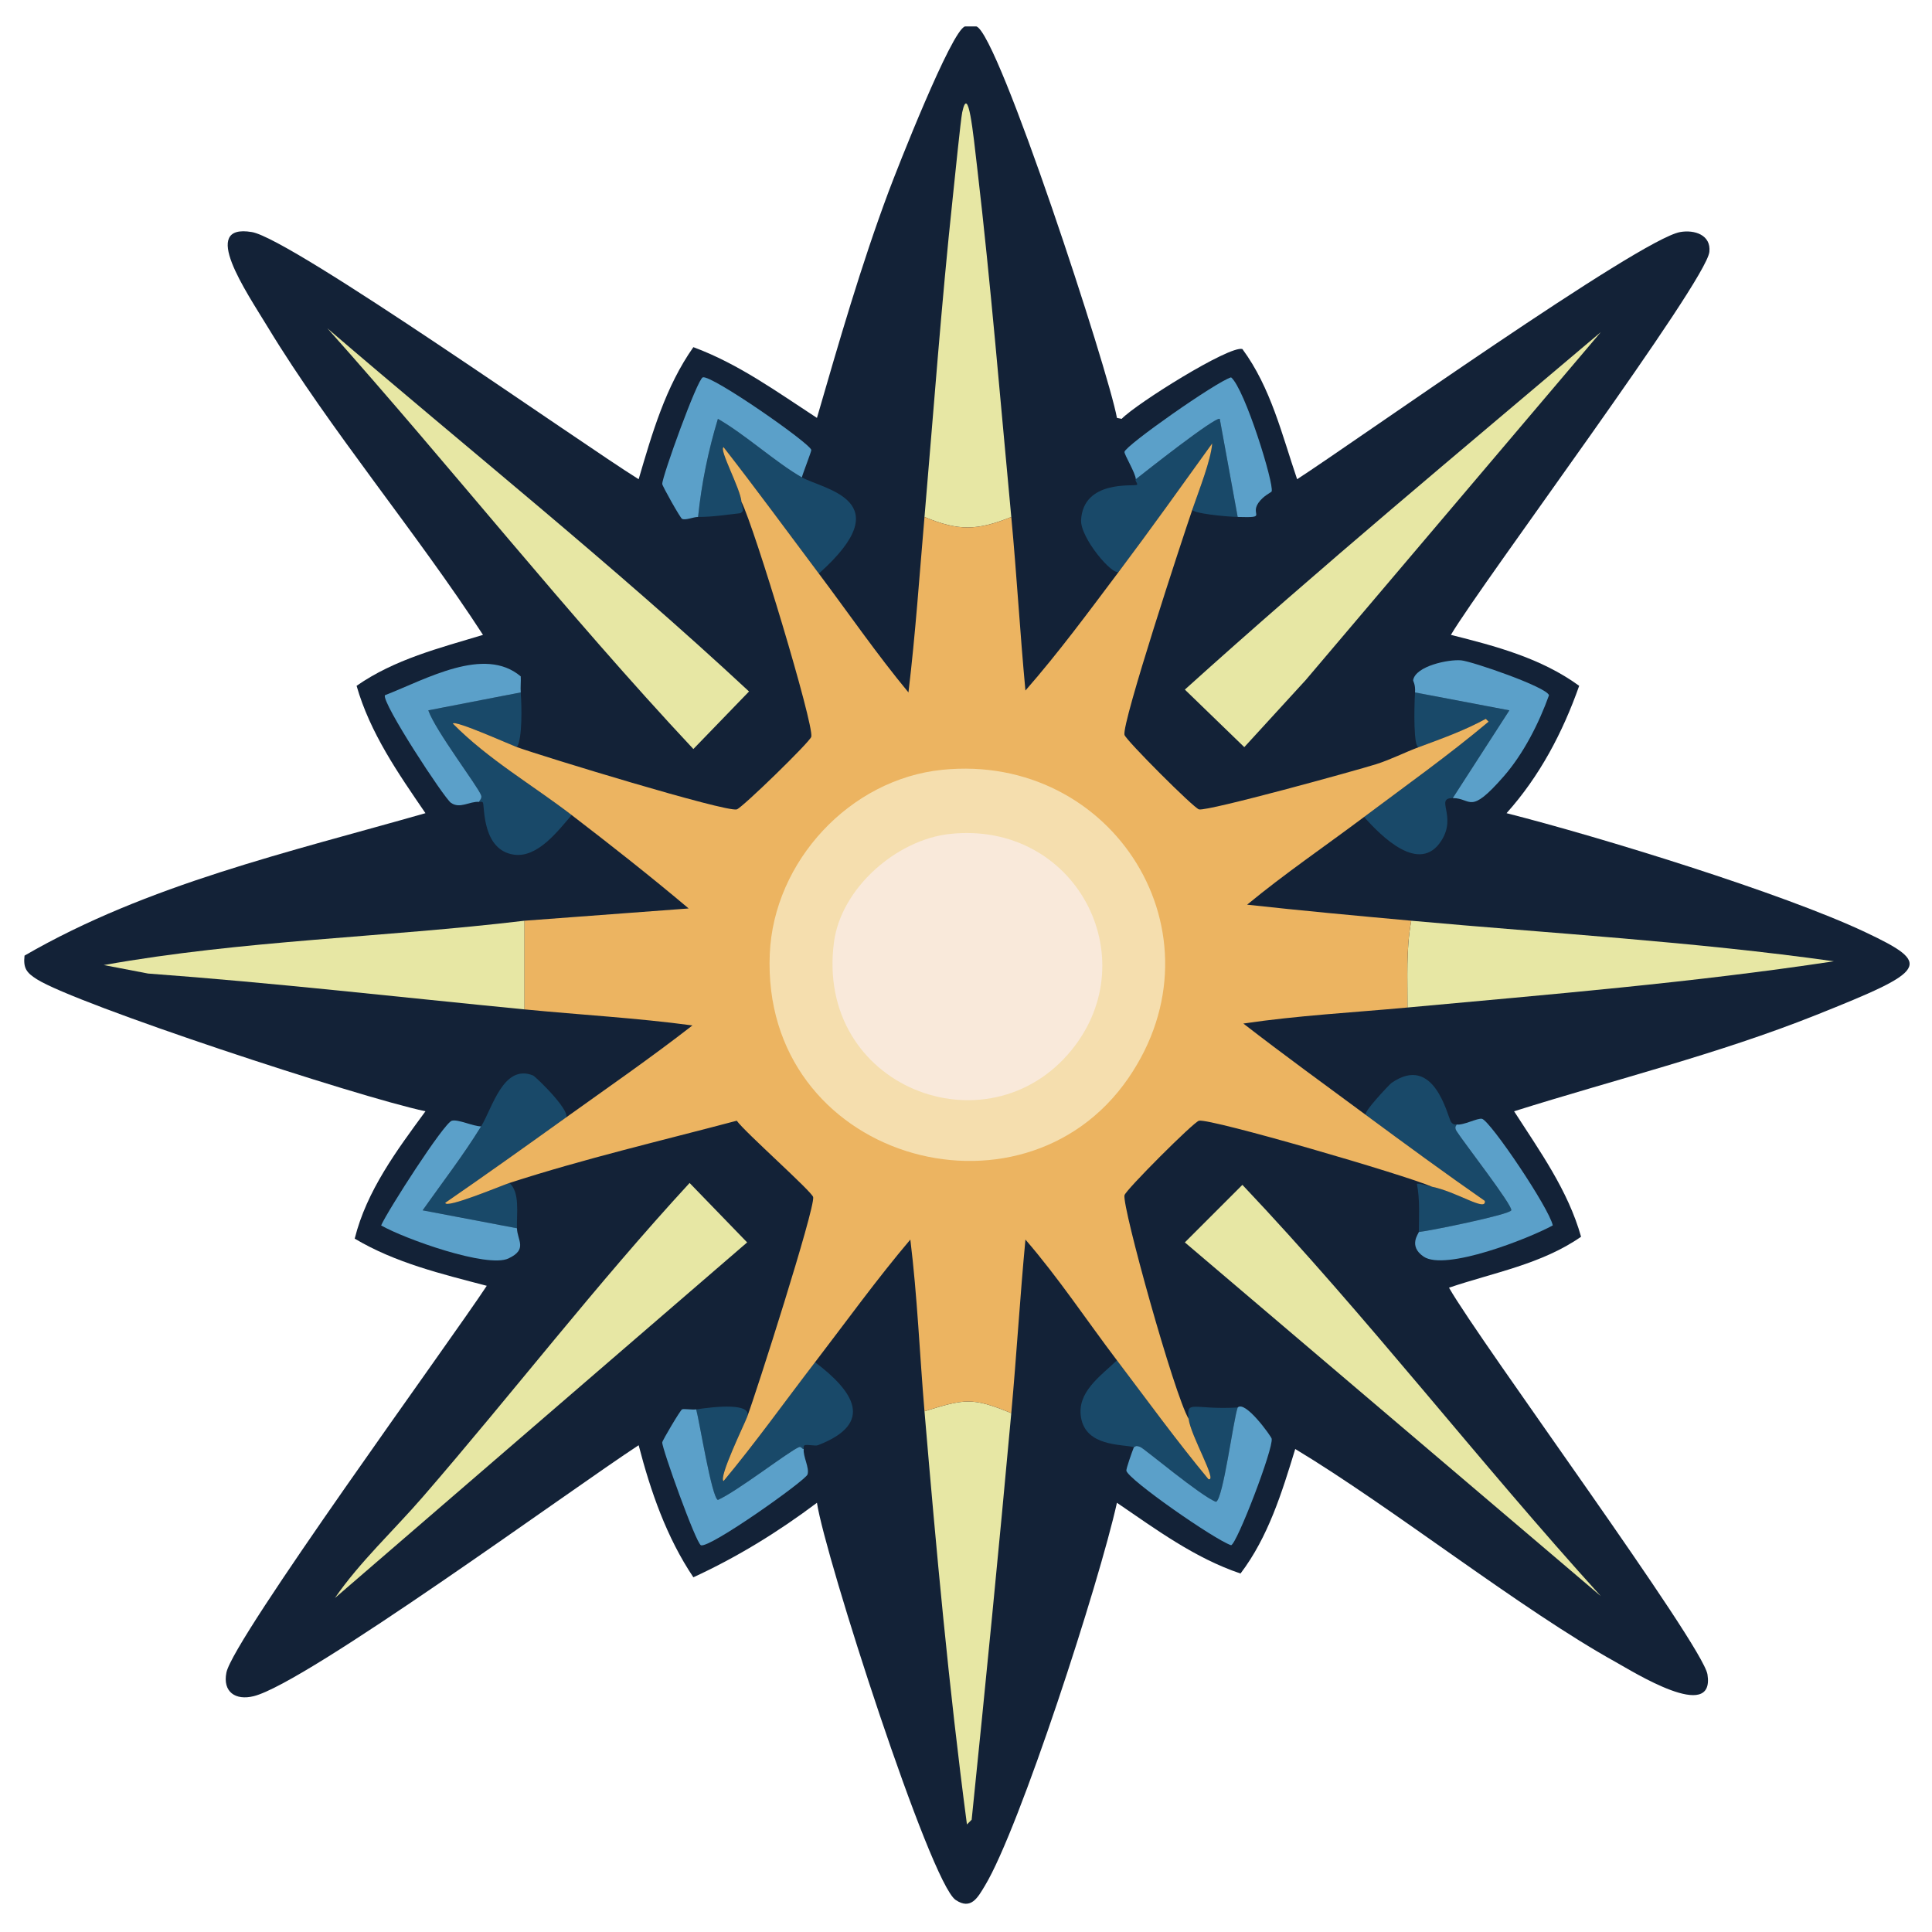
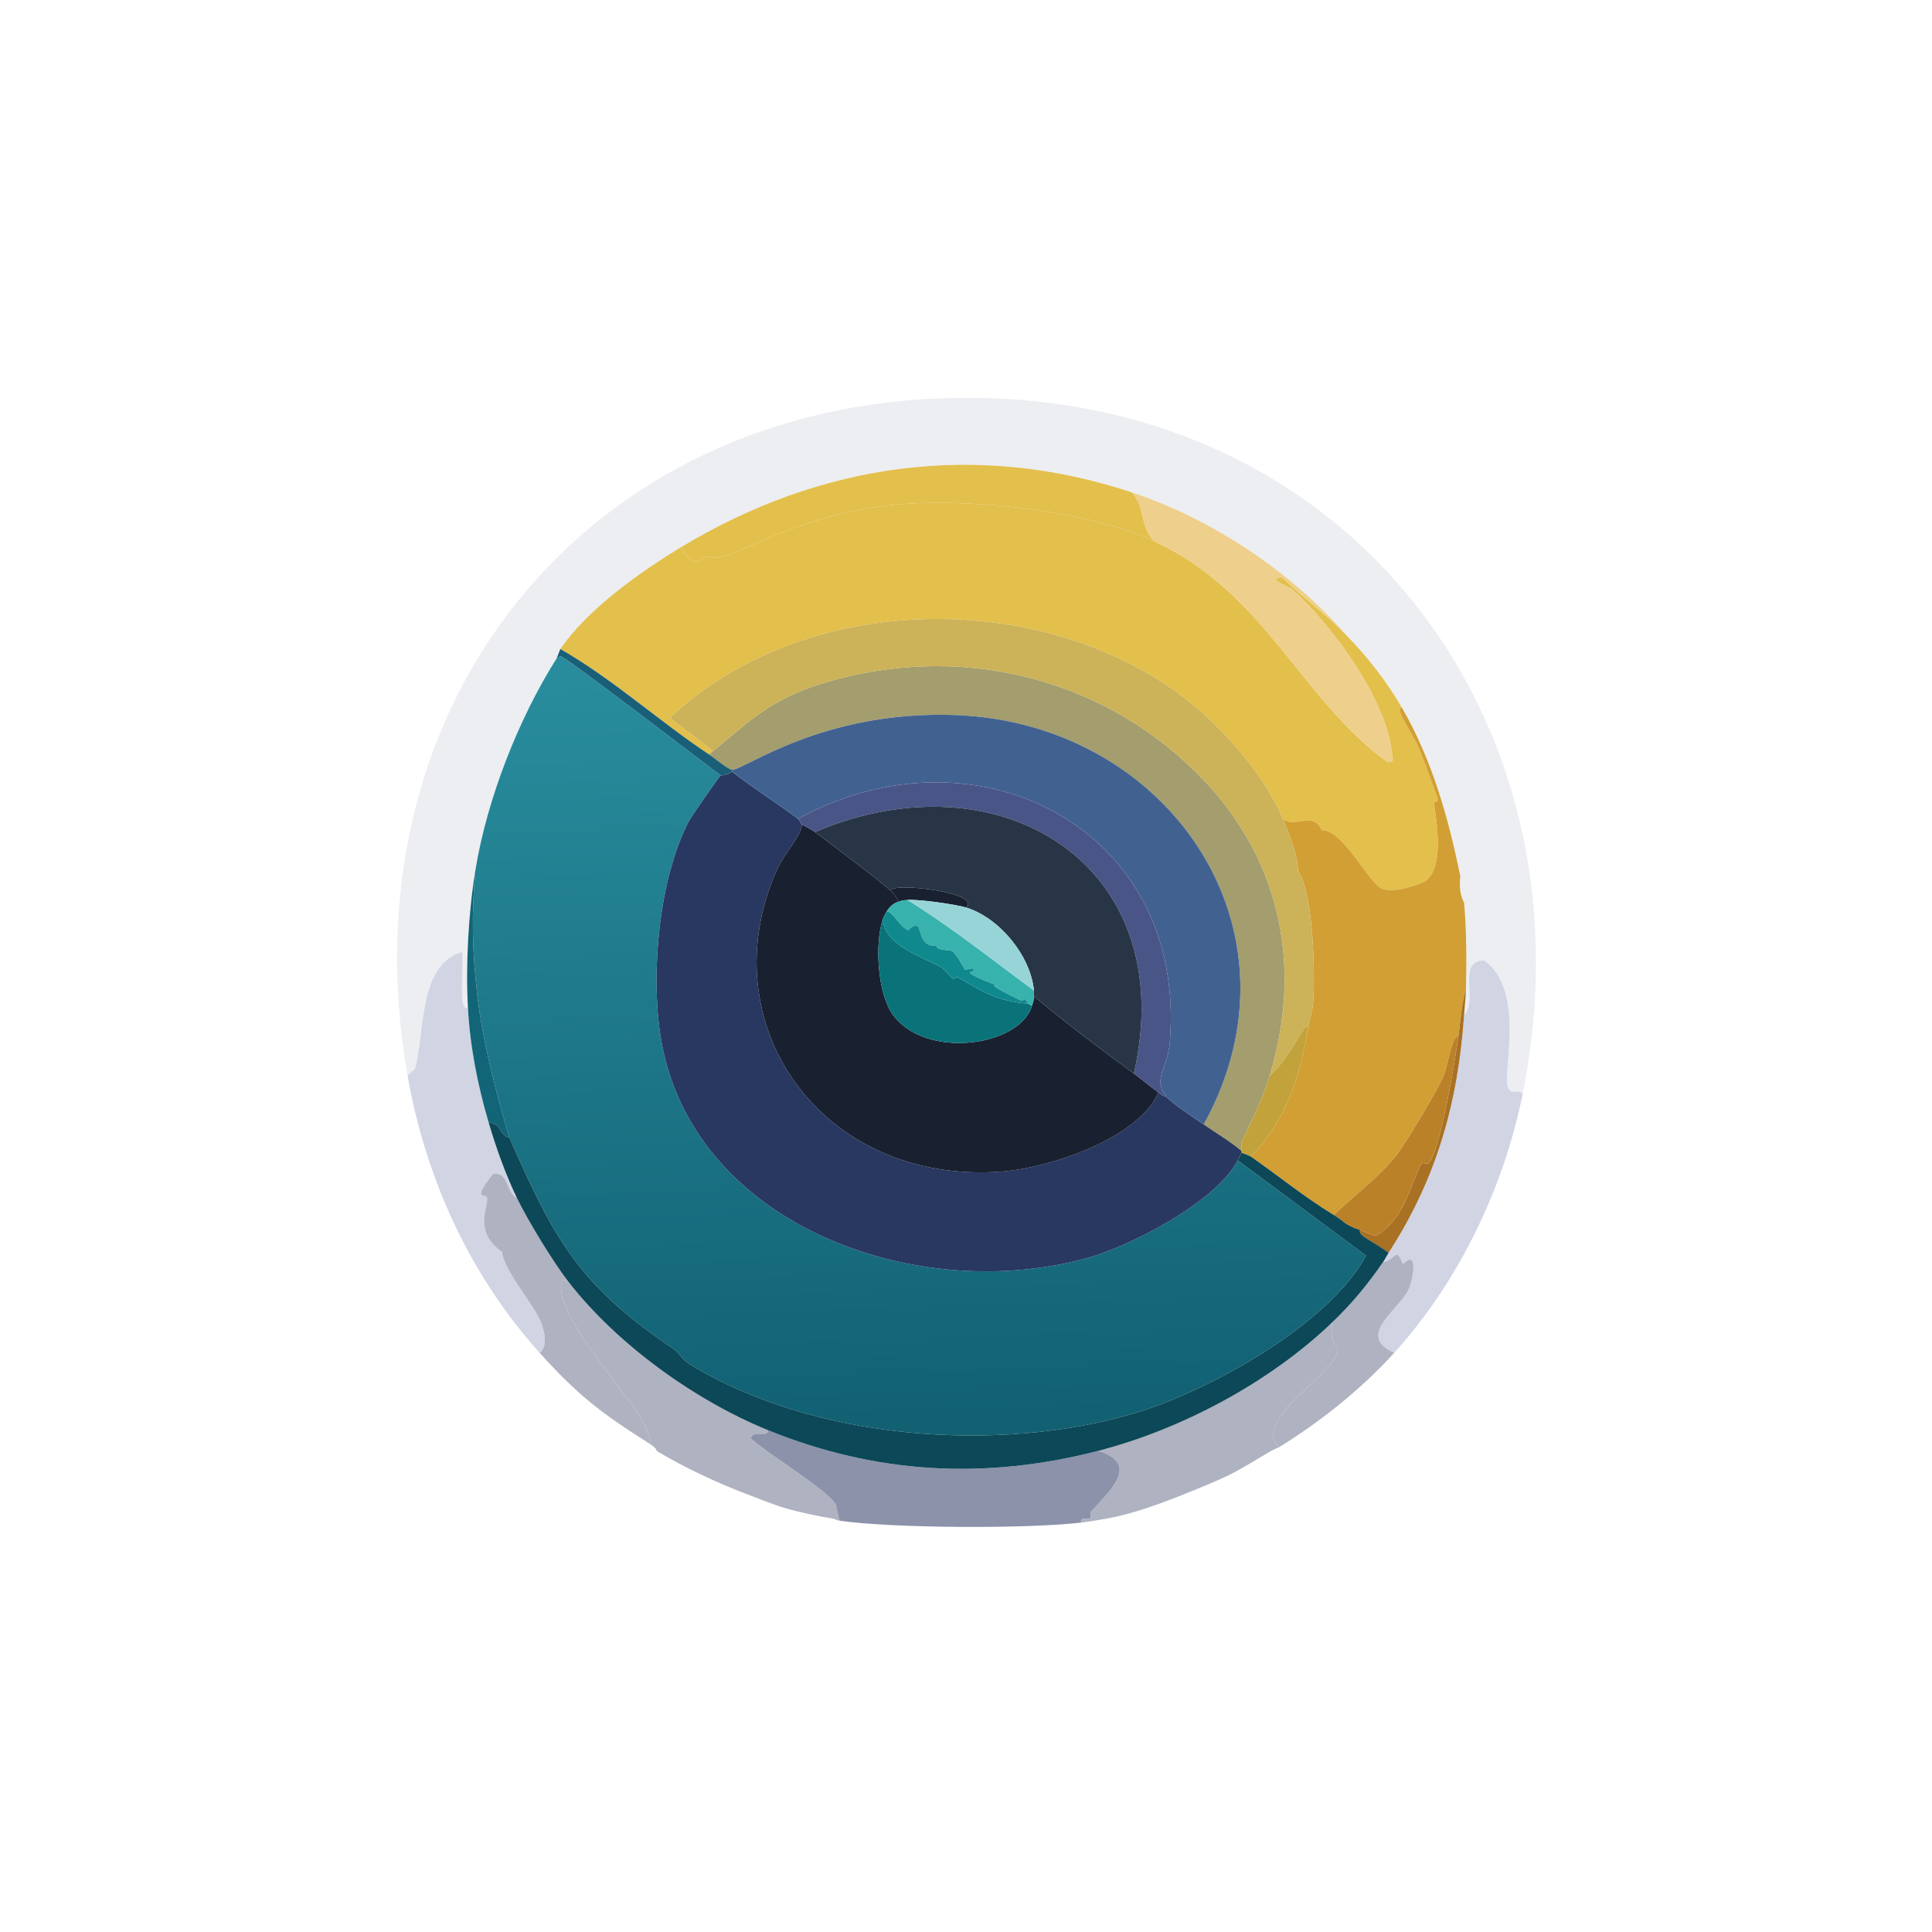
<svg xmlns="http://www.w3.org/2000/svg" id="Layer_1" data-name="Layer 1" viewBox="0 0 1024 1024">
  <defs>
    <style>
      .cls-1 {
-         fill: #f9e9da;
+         fill: #a49d6d;
      }

-       .cls-1, .cls-2, .cls-3, .cls-4, .cls-5, .cls-6, .cls-7 {
+       .cls-1, .cls-2, .cls-3, .cls-4, .cls-5, .cls-6, .cls-7, .cls-8, .cls-9, .cls-10, .cls-11, .cls-12, .cls-13, .cls-14, .cls-15, .cls-16, .cls-17, .cls-18, .cls-19, .cls-20, .cls-21, .cls-22, .cls-23, .cls-24, .cls-25 {
        stroke-width: 0px;
      }

      .cls-2 {
-         fill: #5ba0c9;
+         fill: #1a5f78;
      }

      .cls-3 {
-         fill: #194969;
+         fill: #afb2c0;
      }

      .cls-4 {
-         fill: #ecb461;
+         fill: #4a5587;
      }

      .cls-5 {
-         fill: #f5deae;
+         fill: url(#linear-gradient);
      }

      .cls-6 {
-         fill: #e7e7a4;
+         fill: #eceef2;
      }

      .cls-7 {
-         fill: #132237;
+         fill: #d1d4e3;
+       }
+ 
+       .cls-8 {
+         fill: #c2a23a;
+       }
+ 
+       .cls-9 {
+         fill: #bb8128;
+       }
+ 
+       .cls-10 {
+         fill: #ccb258;
+       }
+ 
+       .cls-11 {
+         fill: #097379;
+       }
+ 
+       .cls-12 {
+         fill: #116576;
+       }
+ 
+       .cls-13 {
+         fill: #d29f34;
+       }
+ 
+       .cls-14 {
+         fill: #0c4857;
+       }
+ 
+       .cls-15 {
+         fill: #e3bf4c;
+       }
+ 
+       .cls-16 {
+         fill: #a97123;
+       }
+ 
+       .cls-17 {
+         fill: #416291;
+       }
+ 
+       .cls-18 {
+         fill: #0f898e;
+       }
+ 
+       .cls-19 {
+         fill: #97d4d8;
+       }
+ 
+       .cls-20 {
+         fill: #8b92aa;
+       }
+ 
+       .cls-21 {
+         fill: #192030;
+       }
+ 
+       .cls-22 {
+         fill: #eecf8b;
+       }
+ 
+       .cls-23 {
+         fill: #283860;
+       }
+ 
+       .cls-24 {
+         fill: #283547;
+       }
+ 
+       .cls-25 {
+         fill: #38b2ac;
      }
    </style>
+     <linearGradient id="linear-gradient" x1="479.75" y1="356.95" x2="493.14" y2="751.72" gradientUnits="userSpaceOnUse">
+       <stop offset="0" stop-color="#288c9c" />
+       <stop offset="1" stop-color="#116173" />
+     </linearGradient>
  </defs>
-   <path class="cls-7" d="M511.5,14h6c11.62,3.65,70.14,182.97,74.5,207.5l2.5.5c7.72-8.05,57.21-39.07,64-37,15.11,20.49,20.96,45.41,29,69,30.6-19.8,181.48-127.14,203-131,7.58-1.36,16.48,1.5,15.5,10.5-1.76,16.08-120.3,174.92-137,203,23.76,5.95,47.84,12.32,68,27-8.71,24.67-20.91,47.9-38.5,67.5,49.99,12.72,146.17,42.34,190,63,36.22,17.08,33.24,20.36-26,44-51.94,20.73-106.75,34.21-160,51,13.62,21.17,28.55,41.83,35.5,66.5-20.94,14.58-46.34,18.98-70,27,16.51,28.96,134.52,189.23,137,205,4.07,25.9-39.66-1.6-48.5-6.5-50.67-28.09-118.24-81.85-170-113-7.03,22.96-14.25,46.57-29,66-24.27-8.2-44.63-23.28-65.5-37.5-9.39,42.32-51.57,172.61-70,203-3.69,6.09-7.28,13.07-15.5,7.5-13.59-9.21-69.19-181.97-73.5-210.5-20.48,15.4-42.21,28.78-65.5,39.5-14.23-21.2-22.63-45.48-29-70-35.13,22.91-176.06,126.05-204,133-9.75,2.43-16.54-2.29-14.5-12.5,3.58-17.94,118.82-175.83,138-205-24.01-6.3-48.44-12.15-70-25,6.33-25.38,22.33-46.82,37.5-67.5-36.16-7.66-184.98-56.68-206-70-5.44-3.45-7.24-5.82-6.5-12.5,65.11-37.73,140.53-54.93,212.5-75.5-14.48-21.16-29.36-42.53-36.5-67.5,20.09-14.04,43.91-20.02,67-27-34.86-53.76-81.14-108.81-114-163-11.58-19.1-36.5-55.22-8.5-50.5,21.05,3.55,174.3,111.91,205,131,7.1-24.19,14.25-49.11,29-70,23.92,8.83,44.34,23.71,65.5,37.5,11.67-40.26,23.33-80.7,38-120,4.29-11.49,33.37-85.64,40.5-87.5Z" />
+   <path class="cls-6" d="M807,580c-2.14-3.93-6.15,1.89-8-4.5-2.36-8.15,9.52-51.2-12.5-66.5-14.65.65-2.68,20.89-10.5,29,.33-4.74.87-9.18,1-14,.36-13.65.28-32.06-1-45.5-.07-.73-3.06-3.92-2-14-6.3-31.06-14.96-61.9-31-89.5-8.31-14.3-18.5-27.18-30-39-29.14-33.37-71.05-61.1-113-75-82.63-27.37-165.03-15.65-239,29-21.78,13.15-49.59,32.86-64,54-.31.45-1.65,4.45-2,5-20.27,32.06-36.88,74.62-43,112-3.71,22.68-5.24,50.11-4,73-4.96,2.51-2.38-17.24-3-29.5-23.39,6.91-19.58,41.78-25,62l-4,3.5c-35.28-201.1,101.24-364.47,306.5-359,199.41,5.31,323.34,176.96,284.5,369Z" />
+   <path class="cls-7" d="M807,580c-10.07,49.78-33.8,99.2-68,137-21.28-9.22,3.7-23.43,8-34.5,1.82-4.68,5.04-20.74-3.5-12.5-3.61-9.8-3.61-2.18-10.5-1,1.12-1.62,1.95-3.38,3-5,25.44-39.38,36.77-79.46,40-126,7.82-8.11-4.15-28.35,10.5-29,22.02,15.3,10.14,58.35,12.5,66.5,1.85,6.39,5.86.57,8,4.5Z" />
+   <path class="cls-7" d="M248,534c1.12,20.68,5.17,41.18,11,61,3.9,13.25,9,27.58,15,40-6.29-3.52-3.78-13.41-12.5-13-11.69,14.55-4.15,10.71-3.5,12.5,1.64,4.53-8,17.52,8,29,1.57,10.96,17.72,28.68,21,38,1.62,4.6,3.43,12.22-1,15.5-37.01-41.13-60.44-92.52-70-147l4-3.5c5.42-20.22,1.61-55.09,25-62,.62,12.26-1.96,32.01,3,29.5Z" />
+   <path class="cls-3" d="M301,679c25.63,33.23,67.26,63.26,106,79,.34,4.54-8.27-.74-9,4.5,8.96,8.12,40.92,27.36,45,35,.42.78,1,5.57,2,8.5-2.08-.3-2.32-.89-3-1-8.55-1.38-18.76-3.52-27-6-4.91-1.48-13.67-4.97-19-7-16.01-6.08-33.3-14.19-48-23-.24-.15.84-.94-4-4,2.68-.45-3.8-12.5-5-14.5-8.4-14.02-47.26-56.74-41-72l3,.5Z" />
+   <path class="cls-3" d="M678,767c-.29.18-1.98.66-6,3-6.92,4.04-13.8,8.49-21,12-5.27,2.57-15.26,6.71-21,9-14.22,5.68-28.85,11.3-44,14-4.28.76-8.7,1.49-13,2-.67-3.51,3.43-1.04,5-2.5.35-.32-.35-2.61,0-3,10.3-11.45,26.67-25.58,4-32.5,44.27-11.42,90.86-36.25,124-68-1.19,12.92,2.87,11.83,3,12.5,2.57,13.37-46.63,38.13-31,53.5Z" />
+   <path class="cls-3" d="M274,635c5.69,11.77,19.04,33.68,27,44l-3-.5c-6.26,15.26,32.6,57.98,41,72,1.2,2,7.68,14.05,5,14.5-25.25-15.93-37.84-25.59-58-48,4.43-3.28,2.62-10.9,1-15.5-3.28-9.32-19.43-27.04-21-38-16-11.48-6.36-24.47-8-29-.65-1.79-8.19,2.05,3.5-12.5,8.72-.41,6.21,9.48,12.5,13Z" />
+   <path class="cls-3" d="M739,717c-17.05,18.85-39.33,36.7-61,50-15.63-15.37,33.57-40.13,31-53.5-.13-.67-4.19.42-3-12.5,10.65-10.2,18.64-19.93,27-32,6.89-1.18,6.89-8.8,10.5,1,8.54-8.24,5.32,7.82,3.5,12.5-4.3,11.07-29.28,25.28-8,34.5Z" />
+   <path class="cls-20" d="M582,769c22.67,6.92,6.3,21.05-4,32.5-.35.39.35,2.68,0,3-1.57,1.46-5.67-1.01-5,2.5-28.32,3.36-100.02,3.06-128-1-1-2.93-1.58-7.72-2-8.5-4.08-7.64-36.04-26.88-45-35,.73-5.24,9.34.04,9-4.5,57.37,23.31,115.18,26.43,175,11Z" />
  <g>
-     <path class="cls-6" d="M848.5,176l-156.5,184.5-32.5,35.5-31.5-30.5c71.95-64.94,146.56-126.85,220.5-189.5Z" />
-     <path class="cls-6" d="M173.5,174c74.59,64.07,151.49,125.48,223.5,192.5l-29.5,30.5c-67.3-71.88-128.41-149.49-194-223Z" />
-     <path class="cls-6" d="M658.5,628c66.26,69.95,125.18,146.64,190,218l-220.5-187.5,30.5-30.5Z" />
-     <path class="cls-6" d="M365.5,627l30.5,31.5-218.5,188.5c13.14-19.11,31.11-35.73,46.5-53.5,47.67-55.04,92.12-112.91,141.5-166.5Z" />
    <g>
-       <path class="cls-3" d="M425,253c11.5,6.47,52.75,12.01,9,51-16.78-22.37-33.31-44.95-50.5-67-2.53,1.2,8.99,22.03,9.5,29,.26,3.57,1.95,4.38-.5,6-7.85.85-14.46,1.99-22.5,2,1.79-17.6,5.38-35.1,10.5-52,14.4,8.2,31.15,23.49,44.5,31Z" />
-       <path class="cls-2" d="M425,253c-13.35-7.51-30.1-22.8-44.5-31-5.12,16.9-8.71,34.4-10.5,52-2.58,0-6.62,1.9-8.5,1-.96-.46-10.49-17.44-10.5-18.5-.05-3.92,18.6-55.61,21.5-56.5,4.65-1.43,57.03,35.06,57.5,38.5.1.76-4.42,12.26-5,14.5Z" />
+       <path class="cls-15" d="M612,287c58.91,27.51,77.25,83.43,123.5,117l2.5-.5c-.15-29.57-32.3-72.61-53.5-91.5-.51-.45-14.32-5.75-5-6,10.57,10.34,23.23,19.44,33.5,30,11.5,11.82,21.69,24.7,30,39-4.29.35,5.63,13.59,9,21.5,1.38,3.24,9.75,25.58,10,27,.37,2.07-2.1,1.32-2,2,1.44,10.21,5.63,34.16-4.5,41.5-1.22.88-15.49,6.79-23,4-6.86-2.54-20.72-31.59-32-31-4.69-10.56-14.19-.66-20.5-6-10.58-24.98-35.48-52.51-57.5-68-76.76-54.02-197.38-51.34-267.5,14.5l23,17.5c-.65.52-1.75,1.21-2,2-26.16-17.3-51.31-40.23-79-56,14.41-21.14,42.22-40.85,64-54,7.28,13.1,9.38,5.55,13.5,5,.45-.06,5.2,1.09,9,0,11.71-3.37,43.02-21.84,86-27,39.78-4.78,105.94,1.92,142.5,19Z" />
+       <path class="cls-13" d="M777,524c-2.36,8.04-2.85,16.72-4,25-3.97,1.23-5.18,14.58-8,21.5-2.88,7.07-20.23,36.01-25,42-9.27,11.66-22.41,21.13-33,31.5-15.43-9.38-29.28-20.67-44-31,18.33-18.98,25.83-41.55,30-67,.56-3.43,2.71-10.45,3-14.5,1.08-15.31.21-57.45-8-70-.27-7.75-4.52-19.28-8-27.5,6.31,5.34,15.81-4.56,20.5,6,11.28-.59,25.14,28.46,32,31,7.51,2.79,21.78-3.12,23-4,10.13-7.34,5.94-31.29,4.5-41.5-.1-.68,2.37.07,2-2-.25-1.42-8.62-23.76-10-27-3.37-7.91-13.29-21.15-9-21.5,16.04,27.6,24.7,58.44,31,89.5-1.06,10.08,1.93,13.27,2,14,1.28,13.44,1.36,31.85,1,45.5Z" />
+       <path class="cls-15" d="M600,261c7.15,7.89,3.96,18.32,12,26-36.56-17.08-102.72-23.78-142.5-19-42.98,5.16-74.29,23.63-86,27-3.8,1.09-8.55-.06-9,0-4.12.55-6.22,8.1-13.5-5,73.97-44.65,156.37-56.37,239-29Z" />
+       <path class="cls-22" d="M713,336c-10.27-10.56-22.93-19.66-33.5-30-9.32.25,4.49,5.55,5,6,21.2,18.89,53.35,61.93,53.5,91.5l-2.5.5c-46.25-33.57-64.59-89.49-123.5-117-8.04-7.68-4.85-18.11-12-26,41.95,13.9,83.86,41.63,113,75Z" />
+       <path class="cls-16" d="M776,538c-3.23,46.54-14.56,86.62-40,126-6.16-4.97-17.3-9.53-15-12,2.86.99,5.43,2.53,8.5,3,14.95-9.38,17.18-24.91,23.5-37.5,1.35-2.69,3.12,1.05,5-2,6.07-9.85,13.08-52.67,15-66.5,1.15-8.28,1.64-16.96,4-25-.13,4.82-.67,9.26-1,14Z" />
+       <path class="cls-1" d="M673,570c-3.77,12.45-9.57,23.77-15,35.5-.41.88.41,3.63,0,4.5-6.26-5.25-13.33-9.35-20-14,56.98-103.14-18.74-212.82-131.5-217-70.88-2.63-112.34,29.37-118.5,29-2-.12-9.35-6.25-12-8,.25-.79,1.35-1.48,2-2,19.88-15.94,30.48-28.73,65.5-38,70.3-18.61,144.21.63,194.5,53.5,41.38,43.5,52.21,99.72,35,156.5Z" />
+       <path class="cls-10" d="M680,434c3.48,8.22,7.73,19.75,8,27.5,8.21,12.55,9.08,54.69,8,70-.29,4.05-2.44,11.07-3,14.5,1.06-9.47-9.54,15.95-20,24,17.21-56.78,6.38-113-35-156.5-50.29-52.87-124.2-72.11-194.5-53.5-35.02,9.27-45.62,22.06-65.5,38l-23-17.5c70.12-65.84,190.74-68.52,267.5-14.5,22.02,15.49,46.92,43.02,57.5,68Z" />
+       <path class="cls-9" d="M773,549c-1.92,13.83-8.93,56.65-15,66.5-1.88,3.05-3.65-.69-5,2-6.32,12.59-8.55,28.12-23.5,37.5-3.07-.47-5.64-2.01-8.5-3-9.1-3.15-7.51-4.05-14-8,10.59-10.37,23.73-19.84,33-31.5,4.77-5.99,22.12-34.93,25-42,2.82-6.92,4.03-20.27,8-21.5Z" />
+       <path class="cls-8" d="M693,546c-4.17,25.45-11.67,48.02-30,67-.22-.15-3.97-1.78-5-2,.13-.27-.13-.73,0-1,.41-.87-.41-3.62,0-4.5,5.43-11.73,11.23-23.05,15-35.5,10.46-8.05,21.06-33.47,20-24Z" />
    </g>
    <g>
-       <path class="cls-3" d="M274,396c-2.95-1.06-33.03-14.56-34-12.5,18.71,18.96,42.01,32.4,63,48.5-7.31,8.45-18,22.7-30.5,21-16.82-2.29-15.64-24.96-16.5-27.5-.3-.88-1.96-.39-2-.5-.19-.58,1.68-1.66,1-3.5-1.78-4.82-24.11-34.03-28-45l49-9.5c.53,7.18.93,24.4-2,29Z" />
-       <path class="cls-2" d="M276,367l-49,9.5c3.89,10.97,26.22,40.18,28,45,.68,1.84-1.19,2.92-1,3.5-5.26-.37-10.15,3.89-15,.5-3.63-2.53-36.67-52.92-35-57,21.86-8.51,52.72-26.34,72-10,.15,2.81-.21,5.7,0,8.5Z" />
+       <path class="cls-5" d="M382,411c-1.16,1.05-15.55,21.69-17,24.5-15.73,30.45-20.07,79.56-15,113,15.01,98.97,132.95,143.53,225.5,118.5,23.45-6.34,69.08-29.92,80.5-52l68,50.5c-19.67,36.79-83.73,71.98-122.5,83.5-72.62,21.59-170.69,14.14-236-26-3.74-2.3-6.43-6.62-7-7-50.58-33.94-63.99-57.02-88.5-113-6.94-23.24-14.24-51.34-17-75.5-2.73-23.9-3.17-42.5-1-66.5,6.12-37.38,22.73-79.94,43-112,.98.03,1.35-1.48,2.5-1,4.86,2.03,72.96,54.45,84.5,63Z" />
+       <path class="cls-12" d="M270,603c-5.13-.68-4.06-7.86-11-8-5.83-19.82-9.88-40.32-11-61-1.24-22.89.29-50.32,4-73-2.17,24-1.73,42.6,1,66.5,2.76,24.16,10.06,52.26,17,75.5Z" />
+       <path class="cls-2" d="M376,400c2.65,1.75,10,7.88,12,8v1c-3.74,2.61-5.69,1.72-6,2-11.54-8.55-79.64-60.97-84.5-63-1.15-.48-1.52,1.03-2.5,1,.35-.55,1.69-4.55,2-5,27.69,15.77,52.84,38.7,79,56Z" />
+       <path class="cls-14" d="M270,603c24.51,55.98,37.92,79.06,88.5,113,.57.38,3.26,4.7,7,7,65.31,40.14,163.38,47.59,236,26,38.77-11.52,102.83-46.71,122.5-83.5l-68-50.5c.65-1.25,1.4-2.73,2-4,1.03.22,4.78,1.85,5,2,14.72,10.33,28.57,21.62,44,31,6.49,3.95,4.9,4.85,14,8-2.3,2.47,8.84,7.03,15,12-1.05,1.62-1.88,3.38-3,5-8.36,12.07-16.35,21.8-27,32-33.14,31.75-79.73,56.58-124,68-59.82,15.43-117.63,12.31-175-11-38.74-15.74-80.37-45.77-106-79-7.96-10.32-21.31-32.23-27-44-6-12.42-11.1-26.75-15-40,6.94.14,5.87,7.32,11,8Z" />
+       <path class="cls-23" d="M388,409c11.28,8.81,23.57,16.44,35,25,.18.13,1.82,2.87,2,3,.02,5.55-9.53,15.8-13,23.5-36.88,81.85,23.25,167.42,118.5,160.5,25.5-1.85,72.79-17.42,83.5-42,1.22.86,2.33,2.19,4,2,2.95,3.75,15.05,11.55,20,15,6.67,4.65,13.74,8.75,20,14-.13.27.13.73,0,1-.6,1.27-1.35,2.75-2,4-11.42,22.08-57.05,45.66-80.5,52-92.55,25.03-210.49-19.53-225.5-118.5-5.07-33.44-.73-82.55,15-113,1.45-2.81,15.84-23.45,17-24.5.31-.28,2.26.61,6-2Z" />
+       <path class="cls-21" d="M432,441c9.65,7.31,33.23,24.88,40,31,1.1.99,4.09,4.38,4,6-2.79.95-4.4,2.59-6,5-.65.99-1.61,2.88-2,4-4.41,12.51-3.03,39.12,5,50.5,17.19,24.35,67.7,17.26,74-4.5.61-2.11.96-2.51,1-5,17.18,14.39,34.93,27.75,53,41,4.38,3.21,8.55,6.84,13,10-10.71,24.58-58,40.15-83.5,42-95.25,6.92-155.38-78.65-118.5-160.5,3.47-7.7,13.02-17.95,13-23.5.32.24,4.89,2.4,7,4Z" />
    </g>
    <g>
-       <path class="cls-3" d="M426,768c-.72.3-1.29-1.49-2.5-1-5.34,2.16-32.7,23.42-43,28-3.28-1.17-9.86-42.2-11.5-48,10.01-1.51,29.86-3.63,27,4-1.54,4.1-15.24,32.16-12.5,34,16.96-20.38,32.37-41.97,48.5-63,20.15,15.22,32.04,32.25,1.5,44-1.4.54-5.69-.54-7,0-.9.37-.37,1.95-.5,2Z" />
-       <path class="cls-2" d="M369,747c1.64,5.8,8.22,46.83,11.5,48,10.3-4.58,37.66-25.84,43-28,1.21-.49,1.78,1.3,2.5,1-.49,3.9,3.16,10.01,2,13.5-1.07,3.23-52.05,39.4-56.5,37.5-2.68-1.15-20.71-51.48-20.5-54.5.07-1.02,9.57-17.09,10.5-17.5,1.05-.46,5.28.34,7.5,0Z" />
+       <path class="cls-17" d="M638,596c-4.95-3.45-17.05-11.25-20-15-7.18-9.14.84-14.54,2-28.5,9.45-113.58-102.63-170.36-197-118.5-11.43-8.56-23.72-16.19-35-25v-1c6.16.37,47.62-31.63,118.5-29,112.76,4.18,188.48,113.86,131.5,217Z" />
+       <path class="cls-4" d="M618,581c-1.67.19-2.78-1.14-4-2-4.45-3.16-8.62-6.79-13-10,25.19-111.18-71.68-169.55-169-128-2.11-1.6-6.68-3.76-7-4-.18-.13-1.82-2.87-2-3,94.37-51.86,206.45,4.92,197,118.5-1.16,13.96-9.18,19.36-2,28.5Z" />
    </g>
    <g>
-       <path class="cls-3" d="M770,423c-9.64,0,2.34,9.36-6,22.5-11.57,18.23-31.92-2.27-41-12.5,22.15-16.61,44.79-32.69,66-50.5l-1.5-1.5c-11.33,6.22-23.43,10.51-35.5,15-2.82.64-2.54-20.1-2-29l50,9.5-30,46.5Z" />
-       <path class="cls-2" d="M770,423l30-46.5-50-9.5c.27-4.49-1.1-5.93-1-6.5,1.26-7.43,18.65-11.14,25.5-10.5,5.68.53,45.3,14.11,46.5,18.5-5.37,14.92-13.52,31-24,43-18.34,20.99-16.94,11.5-27,11.5Z" />
-     </g>
-     <g>
-       <path class="cls-3" d="M299,593c-20.92,14.99-41.81,29.9-63,44.5-.01,3.42,30.16-9.26,34-10.5,5.67,5,3.78,15.93,4,24l-50-9.5c10.48-14.85,21.43-28.98,31-44.5,5.96-9.67,11.75-33.28,27.5-27,1.44.57,22.97,21.48,16.5,23Z" />
-       <path class="cls-2" d="M255,597c-9.57,15.52-20.52,29.65-31,44.5l50,9.5c.17,6.42,5.82,11.14-4.5,16-11.24,5.29-55.09-10.39-67.5-17.5,3.51-7.94,33.35-54.41,37.5-55.5,3.33-.88,11.28,3,15.5,3Z" />
-     </g>
-     <g>
-       <path class="cls-3" d="M656,274c-7.25-.2-24.49-1.98-24-4,3.71-10.78,9.75-25.91,10.5-35-16.4,22.79-32.63,45.54-49.5,68-3.06,2.58-20.58-17.97-20-27.5,1.29-21.1,27.48-17.66,29.5-18.5.95-.4-1.29-2.38-.5-3,4.74-3.73,42.06-33.24,44.5-32l9.5,52Z" />
-       <path class="cls-2" d="M656,274l-9.5-52c-2.44-1.24-39.76,28.27-44.5,32-.05-3.13-6.21-13.14-6-14.5.53-3.41,48.68-37.2,56.5-39.5,7.29,6.1,22.87,56.47,21.5,60.5-.15.44-4.38,2.23-7,6-4.61,6.64,5.17,7.96-11,7.5Z" />
-     </g>
-     <g>
-       <path class="cls-3" d="M592,721c16,21.13,31.56,42.59,48.5,63,5.09,1.49-9.43-22.96-10.5-32-1.23-10.41,2.27-4.65,26-6-2.27,6.11-7.72,48.81-11.5,50-7.96-2.94-37.73-28.02-40-29-3.08-1.33-2.78.17-3.5,0-7.01-1.62-25.25-.4-28-15.5-2.47-13.58,10.29-22.12,19-30.5Z" />
-       <path class="cls-2" d="M601,767c.72.17.42-1.33,3.5,0,2.27.98,32.04,26.06,40,29,3.78-1.19,9.23-43.89,11.5-50,4.04-3.92,17.72,15.24,18,16.5,1.11,5-18.49,56.02-21.5,56.5-8.7-2.86-54.57-34.81-55.5-39.5-.19-.97,2.98-9.94,4-12.5Z" />
-     </g>
-     <g>
-       <path class="cls-3" d="M772,596c.23.38-1.5,1.1,0,3.5,3.48,5.57,29.99,39.65,29,42-.98,2.33-43.15,10.89-49,11.5.07-8.46.63-17.12-1-25.5.36-.61,6.7,1.23,8,1.5,13.5,2.77,28.91,13.54,28,7.5-21.29-14.81-42.14-30.1-63-45.5-2.29-.74,12.55-16.34,13.5-17,22.58-15.75,29.6,17.32,31.5,20.5,1.21,2.03,2.91,1.36,3,1.5Z" />
-       <path class="cls-2" d="M752,653c5.85-.61,48.02-9.17,49-11.5.99-2.35-25.52-36.43-29-42-1.5-2.4.23-3.12,0-3.5,3.6.59,11.21-3.58,13.5-3,4.44,1.12,35.68,47.4,37.5,56.5-12.73,6.95-57,24.38-68.5,16.5-8.25-5.65-2.51-12.25-2.5-13Z" />
-     </g>
-     <g>
-       <path class="cls-6" d="M746,534c.09-15.49-.84-30.74,2-46,74.69,6.79,149.72,11.05,224,21.5-74.92,11.35-150.57,17.54-226,24.5Z" />
-       <path class="cls-6" d="M536,749c-6.55,71.86-13.62,143.75-21,215.5l-2.5,2.5c-9.62-72.72-16.31-145.9-22.5-219,21.13-6.5,25.13-7.62,46,1Z" />
-       <path class="cls-6" d="M536,274c-18.05,7.27-27.96,7.52-46,0,4.85-56.45,8.97-113.17,15-169.5,1.09-10.15,4.18-41.15,5-45,3.25-15.3,5.71,10.42,8,30,7.15,61.16,12.21,123.15,18,184.5Z" />
-       <path class="cls-6" d="M278,488v47c-66.48-6.49-132.86-14.11-199.5-19l-23.5-4.5c73.59-13.18,148.81-14.61,223-23.5Z" />
-       <g>
-         <path class="cls-4" d="M632,270c-4.95,14.37-37.51,113.27-36,119.5.66,2.71,36.78,38.88,39.5,39.5,4.73,1.08,83.65-20.72,94-24,7.72-2.45,15-6.22,22.5-9,12.07-4.49,24.17-8.78,35.5-15l1.5,1.5c-21.21,17.81-43.85,33.89-66,50.5-20.66,15.49-42.06,30.04-62,46.5,28.94,3.19,58,5.86,87,8.5-2.84,15.26-1.91,30.51-2,46-29,2.68-58.16,4.22-87,8.5,21.38,16.57,43.24,32.43,65,48.5,20.86,15.4,41.71,30.69,63,45.5.91,6.04-14.5-4.73-28-7.5-14.01-6.16-117.2-36.26-123.5-35-2.74.55-38.9,36.77-39.5,39.5-1.32,6.03,26.39,105.83,34,118.5,1.07,9.04,15.59,33.49,10.5,32-16.94-20.41-32.5-41.87-48.5-63-16.15-21.32-30.96-43.72-48.5-64-2.89,30.63-4.71,61.37-7.5,92-20.87-8.62-24.87-7.5-46-1-2.57-30.32-3.78-60.78-7.5-91-17.76,20.95-33.81,43.23-50.5,65-16.13,21.03-31.54,42.62-48.5,63-2.74-1.84,10.96-29.9,12.5-34,4.84-12.93,36.02-110.5,35-116.5-.48-2.82-36.38-34.58-40.5-40.5-40.25,10.68-80.85,20.15-120.5,33-3.84,1.24-34.01,13.92-34,10.5,21.19-14.6,42.08-29.51,63-44.5,22.8-16.34,45.86-32.26,68-49.5-29.55-3.98-59.35-5.61-89-8.5v-47l87-6.5c-20.2-17.03-41.04-33.42-62-49.5-20.99-16.1-44.29-29.54-63-48.5.97-2.06,31.05,11.44,34,12.5,13.51,4.86,110.39,34.52,116.5,33,2.68-.66,38.86-35.82,39.5-38.5,1.5-6.33-30.04-110.69-37-124.5-.51-6.97-12.03-27.8-9.5-29,17.19,22.05,33.72,44.63,50.5,67,15.78,21.04,30.7,42.73,47.5,63,3.71-30.9,5.83-62,8.5-93,18.04,7.52,27.95,7.27,46,0,2.89,30.61,4.62,61.38,7.5,92,17.61-20.13,33.45-41.63,49.5-63,16.87-22.46,33.1-45.21,49.5-68-.75,9.09-6.79,24.22-10.5,35Z" />
-         <g>
-           <path class="cls-4" d="M504.5,402c70.7-5.3,127.64,52.89,118.5,123.5-11.04,85.26-115.68,125.51-181.5,70.5-73.72-61.61-38.04-186.43,63-194Z" />
-           <path class="cls-5" d="M499.5,408c90.56-9.1,151.14,87.04,98.5,163.5-56.51,82.07-194.74,42.57-190-66,2.13-48.86,42.36-92.56,91.5-97.5Z" />
-           <path class="cls-1" d="M503.5,442c66.41-7.06,104.33,65.42,64.5,114.5-44.42,54.74-135.98,19.82-126-57,3.74-28.77,33.21-54.49,61.5-57.5Z" />
-         </g>
-       </g>
+       <path class="cls-24" d="M601,569c-18.07-13.25-35.82-26.61-53-41,.02-.99.09-2.03,0-3-1.78-18.52-18.29-38.59-36-44,9.13-7.65-38.38-13.66-40-9-6.77-6.12-30.35-23.69-40-31,97.32-41.55,194.19,16.82,169,128Z" />
+       <path class="cls-21" d="M512,481c-5.61-1.72-25.37-4.48-31-4-2.44.21-2.71.22-5,1,.09-1.62-2.9-5.01-4-6,1.62-4.66,49.13,1.35,40,9Z" />
    </g>
  </g>
+   <g>
+     <path class="cls-11" d="M545,532c.06.09,1.58.89,2,1-6.3,21.76-56.81,28.85-74,4.5-8.03-11.38-9.41-37.99-5-50.5.36,14.26,22.35,20.73,31.5,26,.37.21,4.71,5.33,6,6,.1.05.96-1.52,2-1,9.81,4.91,17.63,12.35,37.5,14Z" />
+     <path class="cls-25" d="M481,477c23.46,14.54,44.82,31.65,67,48,.09.97.02,2.01,0,3-.04,2.49-.39,2.89-1,5-.42-.11-1.94-.91-2-1-3.38-5.17-1.34-.54-4.5-2-3.9-1.81-19.05-9.32-11.5-7.5-1.91-.66-14.17-5.25-15-7-.25-.52,2.43-.04,2-2-.15-.7-4.32.64-4.5.5-.48-.38-4.22-8.14-7-10-.53-.35-9.45-.38-8-3-8.82,1.69-8.5-9.26-10-10-2.67-1.32-4.74,2.07-5,2-4.32-1.13-8.21-9.95-11.5-10,1.6-2.41,3.21-4.05,6-5,2.29-.78,2.56-.79,5-1Z" />
+     <path class="cls-18" d="M545,532c-19.87-1.65-27.69-9.09-37.5-14-1.04-.52-1.9,1.05-2,1-1.29-.67-5.63-5.79-6-6-9.15-5.27-31.14-11.74-31.5-26,.39-1.12,1.35-3.01,2-4,3.29.05,7.18,8.87,11.5,10,.26.07,2.33-3.32,5-2,1.5.74,1.18,11.69,10,10-1.45,2.62,7.47,2.65,8,3,2.78,1.86,6.52,9.62,7,10,.18.14,4.35-1.2,4.5-.5.43,1.96-2.25,1.48-2,2,.83,1.75,13.09,6.34,15,7-7.55-1.82,7.6,5.69,11.5,7.5,3.16,1.46,1.12-3.17,4.5,2Z" />
+     <path class="cls-19" d="M512,481c17.71,5.41,34.22,25.48,36,44-22.18-16.35-43.54-33.46-67-48,5.63-.48,25.39,2.28,31,4Z" />
+   </g>
</svg>
